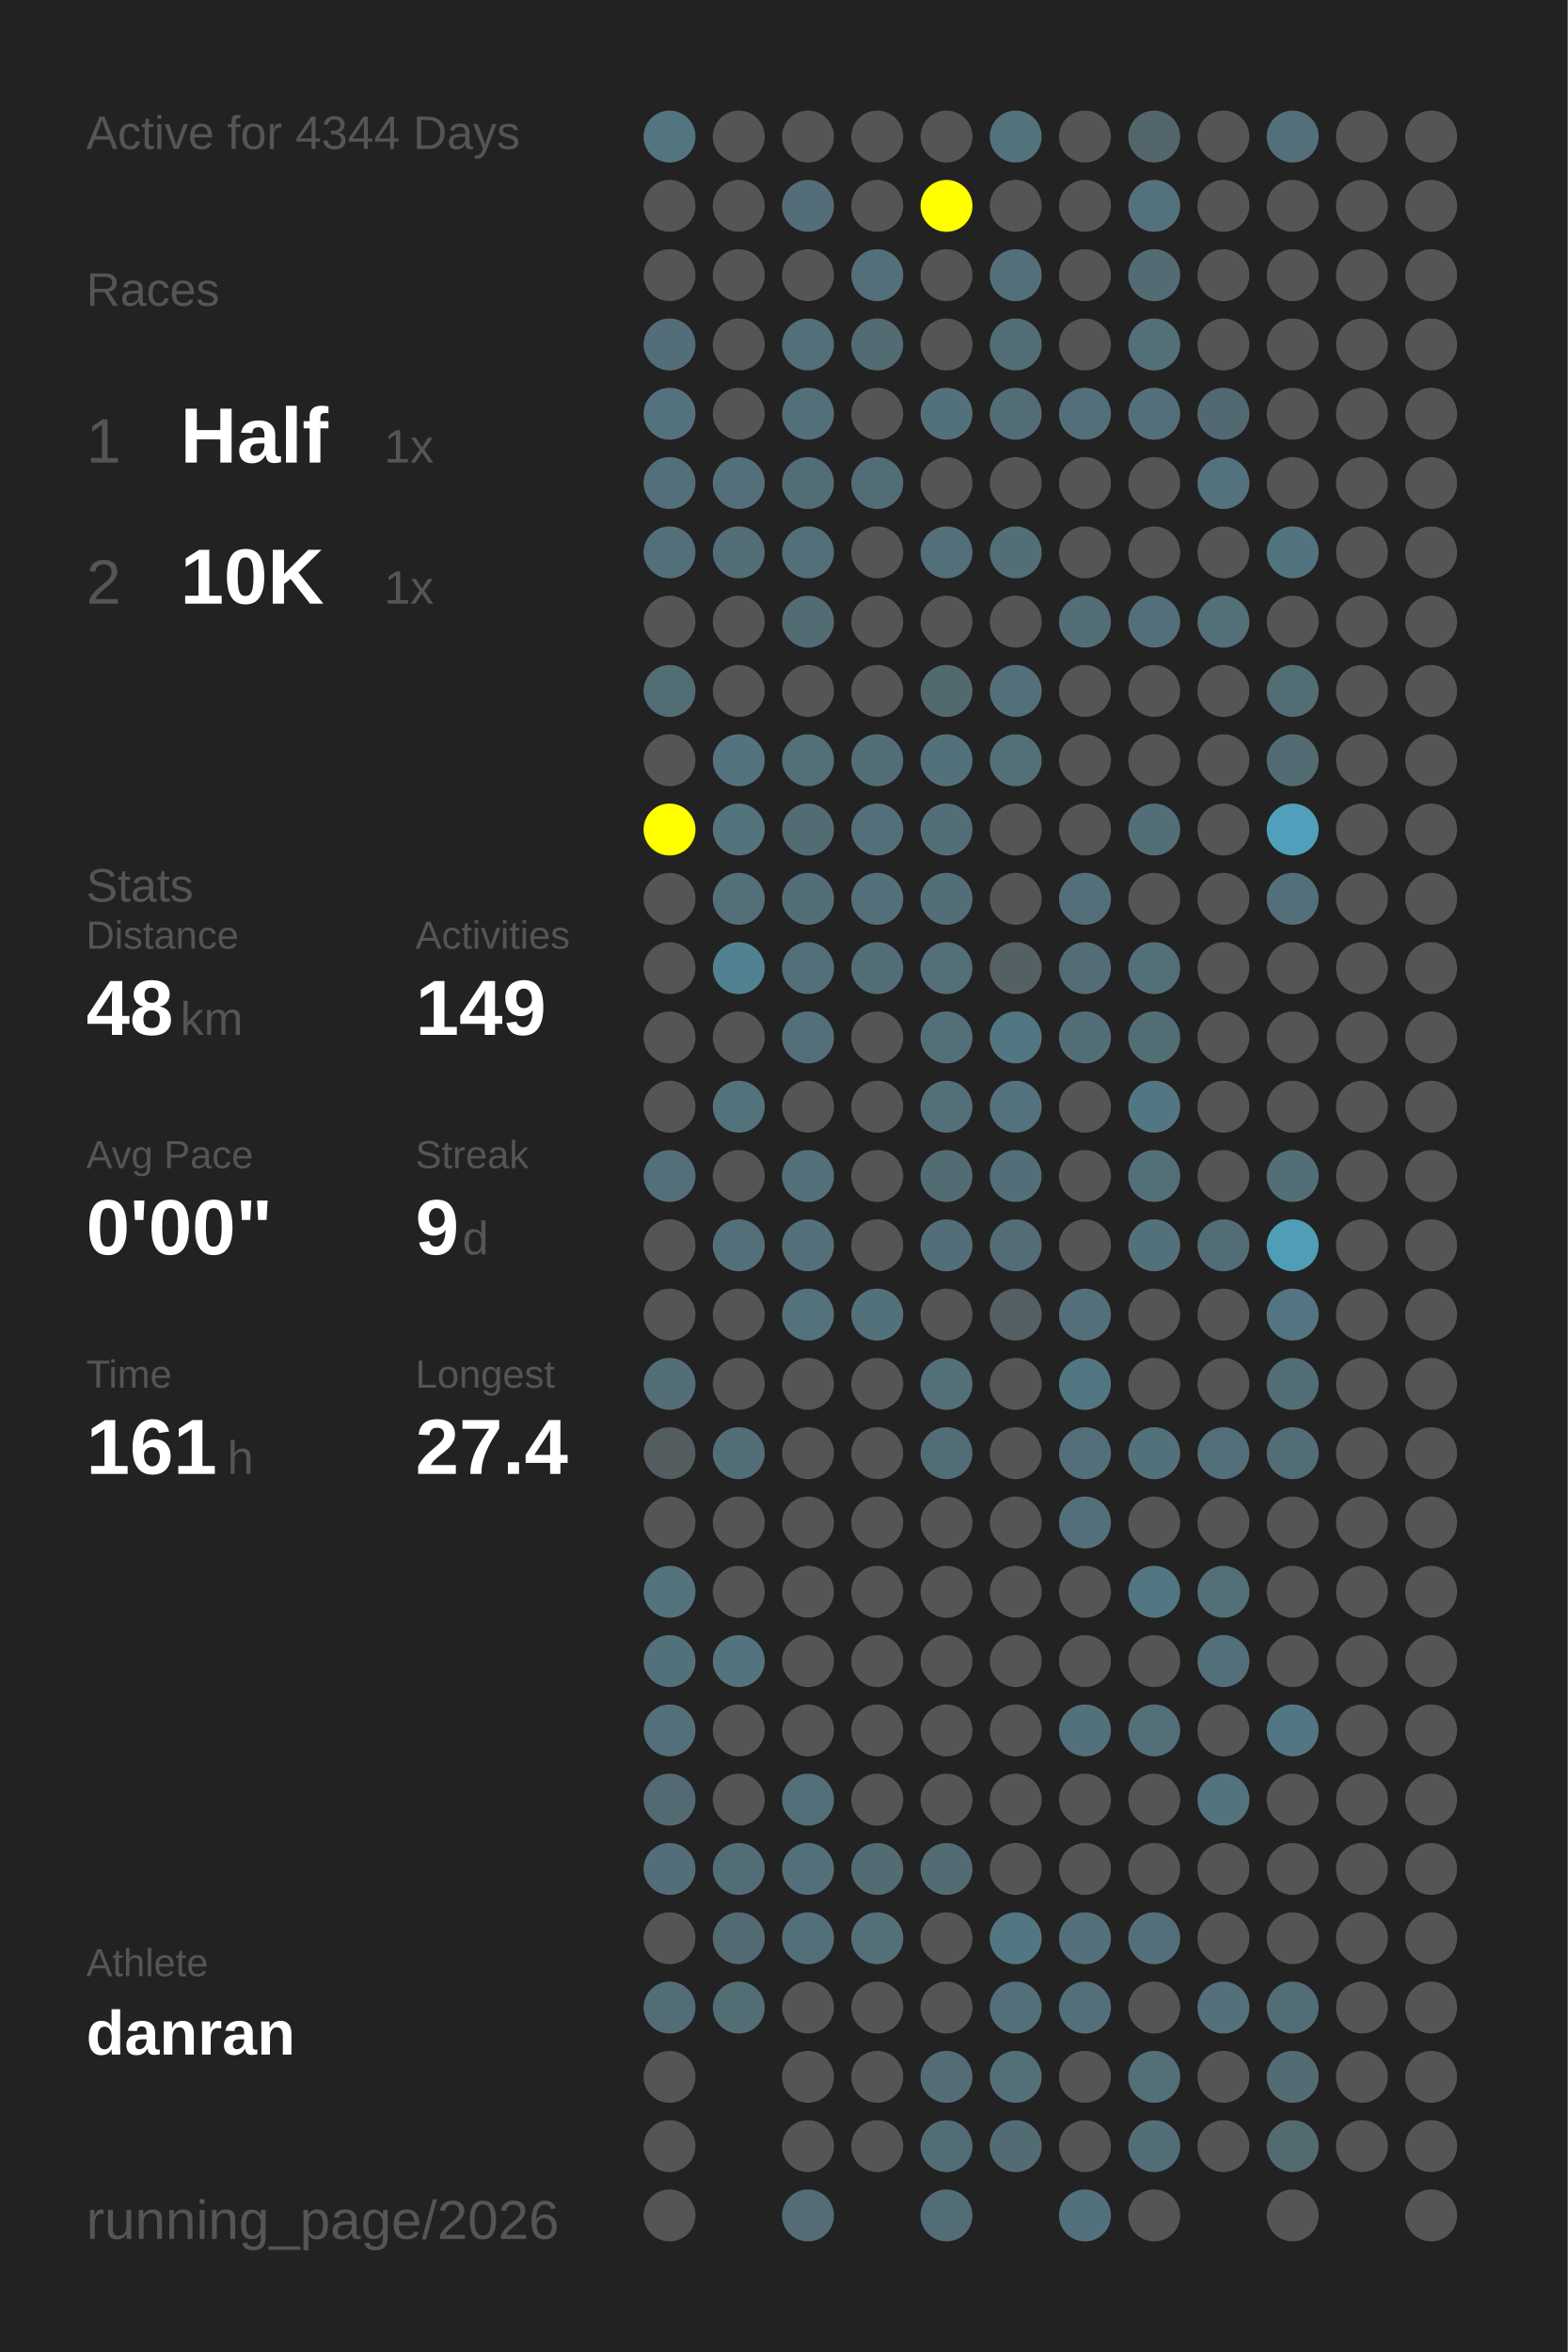
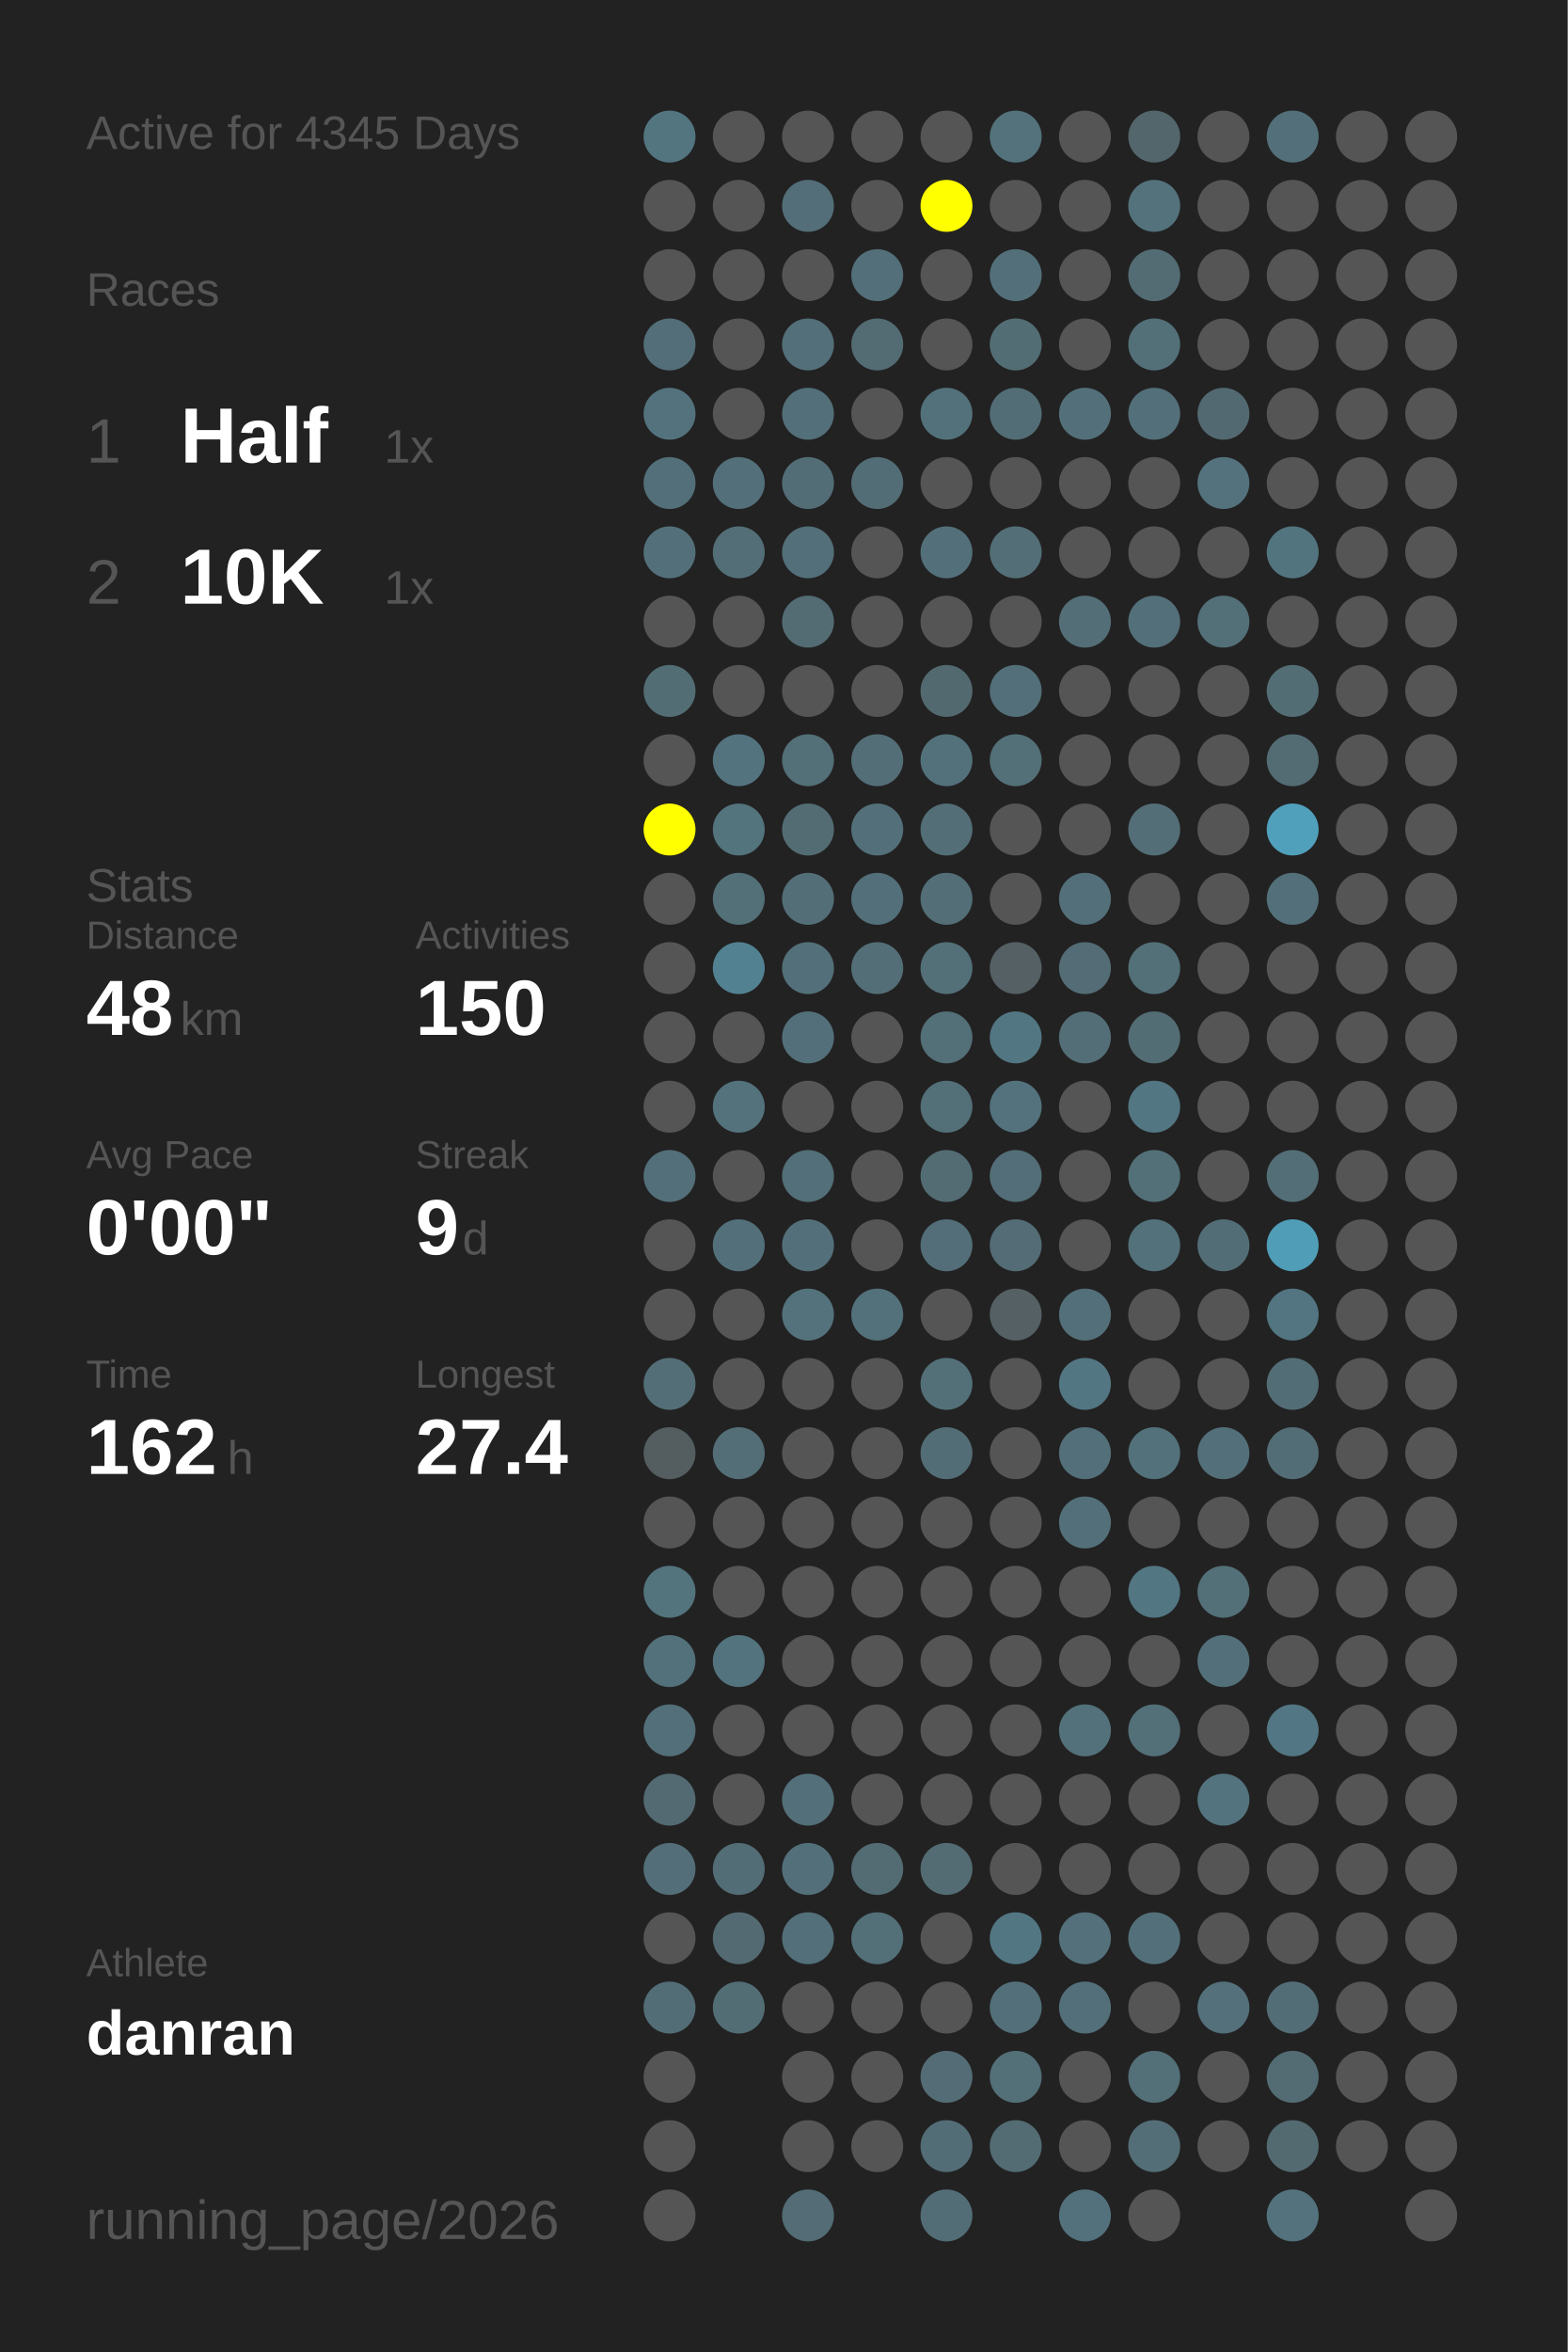
<svg xmlns="http://www.w3.org/2000/svg" baseProfile="full" height="300mm" version="1.1" viewBox="0,0,200,300" width="200mm">
  <defs />
  <rect fill="#222222" height="300" width="200" x="0" y="0" />
-   <text fill="#555555" style="font-size:6px; font-family:Arial;" x="11" y="19">Active for 4344 Days</text>
+   <text fill="#555555" style="font-size:6px; font-family:Arial;" x="11" y="19">Active for 4345 Days</text>
  <text fill="#555555" style="font-size:6px; font-family:Arial;" x="11" y="39">Races</text>
  <text fill="#555555" style="font-size:8px; font-family:Arial;" x="11" y="59">1</text>
  <text fill="#FFFFFF" style="font-size:10px; font-family:Arial; font-weight:bold;" x="23" y="59">Half</text>
  <text fill="#555555" style="font-size:6px; font-family:Arial;" x="49" y="59">1x</text>
  <text fill="#555555" style="font-size:8px; font-family:Arial;" x="11" y="77">2</text>
  <text fill="#FFFFFF" style="font-size:10px; font-family:Arial; font-weight:bold;" x="23" y="77">10K</text>
  <text fill="#555555" style="font-size:6px; font-family:Arial;" x="49" y="77">1x</text>
  <text fill="#555555" style="font-size:6px; font-family:Arial;" x="11" y="115">Stats</text>
  <text fill="#555555" style="font-size:5px; font-family:Arial;" x="11" y="121">Distance</text>
  <text fill="#FFFFFF" style="font-size:10px; font-family:Arial; font-weight:bold;" x="11" y="132">48</text>
  <text fill="#555555" style="font-size:6px; font-family:Arial;" x="23" y="132">km</text>
  <text fill="#555555" style="font-size:5px; font-family:Arial;" x="53" y="121">Activities</text>
-   <text fill="#FFFFFF" style="font-size:10px; font-family:Arial; font-weight:bold;" x="53" y="132">149</text>
+   <text fill="#FFFFFF" style="font-size:10px; font-family:Arial; font-weight:bold;" x="53" y="132">150</text>
  <text fill="#555555" style="font-size:5px; font-family:Arial;" x="11" y="149">Avg Pace</text>
  <text fill="#FFFFFF" style="font-size:10px; font-family:Arial; font-weight:bold;" x="11" y="160">0'00"</text>
  <text fill="#555555" style="font-size:5px; font-family:Arial;" x="53" y="149">Streak</text>
  <text fill="#FFFFFF" style="font-size:10px; font-family:Arial; font-weight:bold;" x="53" y="160">9</text>
  <text fill="#555555" style="font-size:6px; font-family:Arial;" x="59" y="160">d</text>
  <text fill="#555555" style="font-size:5px; font-family:Arial;" x="11" y="177">Time</text>
-   <text fill="#FFFFFF" style="font-size:10px; font-family:Arial; font-weight:bold;" x="11" y="188">161</text>
+   <text fill="#FFFFFF" style="font-size:10px; font-family:Arial; font-weight:bold;" x="11" y="188">162</text>
  <text fill="#555555" style="font-size:6px; font-family:Arial;" x="29" y="188">h</text>
  <text fill="#555555" style="font-size:5px; font-family:Arial;" x="53" y="177">Longest</text>
  <text fill="#FFFFFF" style="font-size:10px; font-family:Arial; font-weight:bold;" x="53" y="188">27.4</text>
  <text fill="#555555" style="font-size:5px; font-family:Arial;" x="11" y="252.065">Athlete</text>
  <text fill="#FFFFFF" style="font-size:8px; font-family:Arial; font-weight:bold;" x="11" y="262.065">danran</text>
  <text fill="#555555" style="font-size:7px; font-family:Arial;" x="11" y="285.581">running_page/2026</text>
  <circle cx="85.417" cy="17.419" fill="#527580" r="3.312" />
  <circle cx="85.417" cy="26.258" fill="#555555" r="3.312" />
  <circle cx="85.417" cy="35.097" fill="#555555" r="3.312" />
  <circle cx="85.417" cy="43.935" fill="#536e78" r="3.312" />
  <circle cx="85.417" cy="52.774" fill="#53727d" r="3.312" />
  <circle cx="85.417" cy="61.613" fill="#536f79" r="3.312" />
  <circle cx="85.417" cy="70.452" fill="#53707a" r="3.312" />
  <circle cx="85.417" cy="79.29" fill="#555555" r="3.312" />
  <circle cx="85.417" cy="88.129" fill="#536d75" r="3.312" />
  <circle cx="85.417" cy="96.968" fill="#555555" r="3.312" />
  <circle cx="85.417" cy="105.806" fill="#FFFF00" r="3.312" />
  <circle cx="85.417" cy="114.645" fill="#555555" r="3.312" />
  <circle cx="85.417" cy="123.484" fill="#555555" r="3.312" />
  <circle cx="85.417" cy="132.323" fill="#555555" r="3.312" />
  <circle cx="85.417" cy="141.161" fill="#555555" r="3.312" />
  <circle cx="85.417" cy="150" fill="#536f79" r="3.312" />
  <circle cx="85.417" cy="158.839" fill="#555555" r="3.312" />
  <circle cx="85.417" cy="167.677" fill="#555555" r="3.312" />
  <circle cx="85.417" cy="176.516" fill="#536e77" r="3.312" />
  <circle cx="85.417" cy="185.355" fill="#545d60" r="3.312" />
  <circle cx="85.417" cy="194.194" fill="#555555" r="3.312" />
  <circle cx="85.417" cy="203.032" fill="#53737d" r="3.312" />
  <circle cx="85.417" cy="211.871" fill="#53717b" r="3.312" />
  <circle cx="85.417" cy="220.71" fill="#536f79" r="3.312" />
  <circle cx="85.417" cy="229.548" fill="#536a72" r="3.312" />
  <circle cx="85.417" cy="238.387" fill="#536e78" r="3.312" />
  <circle cx="85.417" cy="247.226" fill="#555555" r="3.312" />
  <circle cx="85.417" cy="256.065" fill="#536d76" r="3.312" />
  <circle cx="85.417" cy="264.903" fill="#555555" r="3.312" />
  <circle cx="85.417" cy="273.742" fill="#555555" r="3.312" />
  <circle cx="85.417" cy="282.581" fill="#555555" r="3.312" />
  <circle cx="94.25" cy="17.419" fill="#555555" r="3.312" />
  <circle cx="94.25" cy="26.258" fill="#555555" r="3.312" />
  <circle cx="94.25" cy="35.097" fill="#555555" r="3.312" />
  <circle cx="94.25" cy="43.935" fill="#555555" r="3.312" />
  <circle cx="94.25" cy="52.774" fill="#555555" r="3.312" />
  <circle cx="94.25" cy="61.613" fill="#53707a" r="3.312" />
  <circle cx="94.25" cy="70.452" fill="#536e77" r="3.312" />
  <circle cx="94.25" cy="79.29" fill="#555555" r="3.312" />
  <circle cx="94.25" cy="88.129" fill="#555555" r="3.312" />
  <circle cx="94.25" cy="96.968" fill="#53737f" r="3.312" />
  <circle cx="94.25" cy="105.806" fill="#53737d" r="3.312" />
  <circle cx="94.25" cy="114.645" fill="#536f78" r="3.312" />
  <circle cx="94.25" cy="123.484" fill="#528292" r="3.312" />
  <circle cx="94.25" cy="132.323" fill="#555555" r="3.312" />
  <circle cx="94.25" cy="141.161" fill="#53727c" r="3.312" />
  <circle cx="94.25" cy="150" fill="#555555" r="3.312" />
  <circle cx="94.25" cy="158.839" fill="#53707a" r="3.312" />
  <circle cx="94.25" cy="167.677" fill="#555555" r="3.312" />
  <circle cx="94.25" cy="176.516" fill="#555555" r="3.312" />
  <circle cx="94.25" cy="185.355" fill="#536e77" r="3.312" />
  <circle cx="94.25" cy="194.194" fill="#555555" r="3.312" />
  <circle cx="94.25" cy="203.032" fill="#555555" r="3.312" />
  <circle cx="94.25" cy="211.871" fill="#53737e" r="3.312" />
  <circle cx="94.25" cy="220.71" fill="#555555" r="3.312" />
  <circle cx="94.25" cy="229.548" fill="#555555" r="3.312" />
  <circle cx="94.25" cy="238.387" fill="#536d76" r="3.312" />
  <circle cx="94.25" cy="247.226" fill="#536a72" r="3.312" />
  <circle cx="94.25" cy="256.065" fill="#536d75" r="3.312" />
  <circle cx="103.083" cy="17.419" fill="#555555" r="3.312" />
  <circle cx="103.083" cy="26.258" fill="#536e78" r="3.312" />
  <circle cx="103.083" cy="35.097" fill="#555555" r="3.312" />
  <circle cx="103.083" cy="43.935" fill="#536f79" r="3.312" />
  <circle cx="103.083" cy="52.774" fill="#536f79" r="3.312" />
  <circle cx="103.083" cy="61.613" fill="#536d76" r="3.312" />
  <circle cx="103.083" cy="70.452" fill="#536f79" r="3.312" />
  <circle cx="103.083" cy="79.29" fill="#536c74" r="3.312" />
  <circle cx="103.083" cy="88.129" fill="#555555" r="3.312" />
  <circle cx="103.083" cy="96.968" fill="#536f78" r="3.312" />
  <circle cx="103.083" cy="105.806" fill="#536c74" r="3.312" />
  <circle cx="103.083" cy="114.645" fill="#536e77" r="3.312" />
  <circle cx="103.083" cy="123.484" fill="#53707a" r="3.312" />
  <circle cx="103.083" cy="132.323" fill="#53707a" r="3.312" />
  <circle cx="103.083" cy="141.161" fill="#555555" r="3.312" />
  <circle cx="103.083" cy="150" fill="#536f79" r="3.312" />
  <circle cx="103.083" cy="158.839" fill="#53707a" r="3.312" />
  <circle cx="103.083" cy="167.677" fill="#53727c" r="3.312" />
  <circle cx="103.083" cy="176.516" fill="#555555" r="3.312" />
  <circle cx="103.083" cy="185.355" fill="#555555" r="3.312" />
  <circle cx="103.083" cy="194.194" fill="#555555" r="3.312" />
  <circle cx="103.083" cy="203.032" fill="#555555" r="3.312" />
  <circle cx="103.083" cy="211.871" fill="#555555" r="3.312" />
  <circle cx="103.083" cy="220.71" fill="#555555" r="3.312" />
  <circle cx="103.083" cy="229.548" fill="#53707a" r="3.312" />
  <circle cx="103.083" cy="238.387" fill="#53707a" r="3.312" />
  <circle cx="103.083" cy="247.226" fill="#536f79" r="3.312" />
  <circle cx="103.083" cy="256.065" fill="#555555" r="3.312" />
  <circle cx="103.083" cy="264.903" fill="#555555" r="3.312" />
  <circle cx="103.083" cy="273.742" fill="#555555" r="3.312" />
  <circle cx="103.083" cy="282.581" fill="#536c75" r="3.312" />
  <circle cx="111.917" cy="17.419" fill="#555555" r="3.312" />
  <circle cx="111.917" cy="26.258" fill="#555555" r="3.312" />
  <circle cx="111.917" cy="35.097" fill="#536f79" r="3.312" />
  <circle cx="111.917" cy="43.935" fill="#536b73" r="3.312" />
  <circle cx="111.917" cy="52.774" fill="#555555" r="3.312" />
  <circle cx="111.917" cy="61.613" fill="#536d76" r="3.312" />
  <circle cx="111.917" cy="70.452" fill="#555555" r="3.312" />
  <circle cx="111.917" cy="79.29" fill="#555555" r="3.312" />
  <circle cx="111.917" cy="88.129" fill="#555555" r="3.312" />
  <circle cx="111.917" cy="96.968" fill="#536e77" r="3.312" />
  <circle cx="111.917" cy="105.806" fill="#53707a" r="3.312" />
  <circle cx="111.917" cy="114.645" fill="#536f79" r="3.312" />
  <circle cx="111.917" cy="123.484" fill="#536e77" r="3.312" />
  <circle cx="111.917" cy="132.323" fill="#555555" r="3.312" />
  <circle cx="111.917" cy="141.161" fill="#555555" r="3.312" />
  <circle cx="111.917" cy="150" fill="#555555" r="3.312" />
  <circle cx="111.917" cy="158.839" fill="#555555" r="3.312" />
  <circle cx="111.917" cy="167.677" fill="#53717b" r="3.312" />
  <circle cx="111.917" cy="176.516" fill="#555555" r="3.312" />
  <circle cx="111.917" cy="185.355" fill="#555555" r="3.312" />
  <circle cx="111.917" cy="194.194" fill="#555555" r="3.312" />
  <circle cx="111.917" cy="203.032" fill="#555555" r="3.312" />
  <circle cx="111.917" cy="211.871" fill="#555555" r="3.312" />
  <circle cx="111.917" cy="220.71" fill="#555555" r="3.312" />
  <circle cx="111.917" cy="229.548" fill="#555555" r="3.312" />
  <circle cx="111.917" cy="238.387" fill="#536b73" r="3.312" />
  <circle cx="111.917" cy="247.226" fill="#536f78" r="3.312" />
  <circle cx="111.917" cy="256.065" fill="#555555" r="3.312" />
  <circle cx="111.917" cy="264.903" fill="#555555" r="3.312" />
  <circle cx="111.917" cy="273.742" fill="#555555" r="3.312" />
  <circle cx="120.75" cy="17.419" fill="#555555" r="3.312" />
  <circle cx="120.75" cy="26.258" fill="#FFFF00" r="3.312" />
  <circle cx="120.75" cy="35.097" fill="#555555" r="3.312" />
  <circle cx="120.75" cy="43.935" fill="#555555" r="3.312" />
  <circle cx="120.75" cy="52.774" fill="#53717b" r="3.312" />
  <circle cx="120.75" cy="61.613" fill="#555555" r="3.312" />
  <circle cx="120.75" cy="70.452" fill="#536f79" r="3.312" />
  <circle cx="120.75" cy="79.29" fill="#555555" r="3.312" />
  <circle cx="120.75" cy="88.129" fill="#536970" r="3.312" />
  <circle cx="120.75" cy="96.968" fill="#53717b" r="3.312" />
  <circle cx="120.75" cy="105.806" fill="#536e77" r="3.312" />
  <circle cx="120.75" cy="114.645" fill="#536e77" r="3.312" />
  <circle cx="120.75" cy="123.484" fill="#536f78" r="3.312" />
  <circle cx="120.75" cy="132.323" fill="#536f78" r="3.312" />
  <circle cx="120.75" cy="141.161" fill="#536f78" r="3.312" />
  <circle cx="120.75" cy="150" fill="#536c74" r="3.312" />
  <circle cx="120.75" cy="158.839" fill="#536e78" r="3.312" />
  <circle cx="120.75" cy="167.677" fill="#555555" r="3.312" />
  <circle cx="120.75" cy="176.516" fill="#537079" r="3.312" />
  <circle cx="120.75" cy="185.355" fill="#536d76" r="3.312" />
  <circle cx="120.75" cy="194.194" fill="#555555" r="3.312" />
  <circle cx="120.75" cy="203.032" fill="#555555" r="3.312" />
  <circle cx="120.75" cy="211.871" fill="#555555" r="3.312" />
  <circle cx="120.75" cy="220.71" fill="#555555" r="3.312" />
  <circle cx="120.75" cy="229.548" fill="#555555" r="3.312" />
  <circle cx="120.75" cy="238.387" fill="#536c74" r="3.312" />
  <circle cx="120.75" cy="247.226" fill="#555555" r="3.312" />
  <circle cx="120.75" cy="256.065" fill="#555555" r="3.312" />
  <circle cx="120.75" cy="264.903" fill="#536c75" r="3.312" />
  <circle cx="120.75" cy="273.742" fill="#536d76" r="3.312" />
  <circle cx="120.75" cy="282.581" fill="#536d76" r="3.312" />
  <circle cx="129.583" cy="17.419" fill="#53727c" r="3.312" />
  <circle cx="129.583" cy="26.258" fill="#555555" r="3.312" />
  <circle cx="129.583" cy="35.097" fill="#53707a" r="3.312" />
  <circle cx="129.583" cy="43.935" fill="#536d75" r="3.312" />
  <circle cx="129.583" cy="52.774" fill="#536d76" r="3.312" />
  <circle cx="129.583" cy="61.613" fill="#555555" r="3.312" />
  <circle cx="129.583" cy="70.452" fill="#536e77" r="3.312" />
  <circle cx="129.583" cy="79.29" fill="#555555" r="3.312" />
  <circle cx="129.583" cy="88.129" fill="#536f79" r="3.312" />
  <circle cx="129.583" cy="96.968" fill="#536f78" r="3.312" />
  <circle cx="129.583" cy="105.806" fill="#555555" r="3.312" />
  <circle cx="129.583" cy="114.645" fill="#555555" r="3.312" />
  <circle cx="129.583" cy="123.484" fill="#546064" r="3.312" />
  <circle cx="129.583" cy="132.323" fill="#527682" r="3.312" />
  <circle cx="129.583" cy="141.161" fill="#53727d" r="3.312" />
  <circle cx="129.583" cy="150" fill="#536e78" r="3.312" />
  <circle cx="129.583" cy="158.839" fill="#536c75" r="3.312" />
  <circle cx="129.583" cy="167.677" fill="#546064" r="3.312" />
  <circle cx="129.583" cy="176.516" fill="#555555" r="3.312" />
  <circle cx="129.583" cy="185.355" fill="#555555" r="3.312" />
  <circle cx="129.583" cy="194.194" fill="#555555" r="3.312" />
  <circle cx="129.583" cy="203.032" fill="#555555" r="3.312" />
  <circle cx="129.583" cy="211.871" fill="#555555" r="3.312" />
  <circle cx="129.583" cy="220.71" fill="#555555" r="3.312" />
  <circle cx="129.583" cy="229.548" fill="#555555" r="3.312" />
  <circle cx="129.583" cy="238.387" fill="#555555" r="3.312" />
  <circle cx="129.583" cy="247.226" fill="#527783" r="3.312" />
  <circle cx="129.583" cy="256.065" fill="#53707a" r="3.312" />
  <circle cx="129.583" cy="264.903" fill="#536f78" r="3.312" />
  <circle cx="129.583" cy="273.742" fill="#536c74" r="3.312" />
  <circle cx="138.417" cy="17.419" fill="#555555" r="3.312" />
  <circle cx="138.417" cy="26.258" fill="#555555" r="3.312" />
  <circle cx="138.417" cy="35.097" fill="#555555" r="3.312" />
  <circle cx="138.417" cy="43.935" fill="#555555" r="3.312" />
  <circle cx="138.417" cy="52.774" fill="#53707a" r="3.312" />
  <circle cx="138.417" cy="61.613" fill="#555555" r="3.312" />
  <circle cx="138.417" cy="70.452" fill="#555555" r="3.312" />
  <circle cx="138.417" cy="79.29" fill="#536e77" r="3.312" />
  <circle cx="138.417" cy="88.129" fill="#555555" r="3.312" />
  <circle cx="138.417" cy="96.968" fill="#555555" r="3.312" />
  <circle cx="138.417" cy="105.806" fill="#555555" r="3.312" />
  <circle cx="138.417" cy="114.645" fill="#53707a" r="3.312" />
  <circle cx="138.417" cy="123.484" fill="#536c75" r="3.312" />
  <circle cx="138.417" cy="132.323" fill="#536e77" r="3.312" />
  <circle cx="138.417" cy="141.161" fill="#555555" r="3.312" />
  <circle cx="138.417" cy="150" fill="#555555" r="3.312" />
  <circle cx="138.417" cy="158.839" fill="#555555" r="3.312" />
  <circle cx="138.417" cy="167.677" fill="#536f79" r="3.312" />
  <circle cx="138.417" cy="176.516" fill="#527682" r="3.312" />
  <circle cx="138.417" cy="185.355" fill="#53707a" r="3.312" />
  <circle cx="138.417" cy="194.194" fill="#53707a" r="3.312" />
  <circle cx="138.417" cy="203.032" fill="#555555" r="3.312" />
  <circle cx="138.417" cy="211.871" fill="#555555" r="3.312" />
  <circle cx="138.417" cy="220.71" fill="#53717b" r="3.312" />
  <circle cx="138.417" cy="229.548" fill="#555555" r="3.312" />
  <circle cx="138.417" cy="238.387" fill="#555555" r="3.312" />
  <circle cx="138.417" cy="247.226" fill="#53707b" r="3.312" />
  <circle cx="138.417" cy="256.065" fill="#536f79" r="3.312" />
  <circle cx="138.417" cy="264.903" fill="#555555" r="3.312" />
  <circle cx="138.417" cy="273.742" fill="#555555" r="3.312" />
  <circle cx="138.417" cy="282.581" fill="#53717c" r="3.312" />
  <circle cx="147.25" cy="17.419" fill="#53666c" r="3.312" />
  <circle cx="147.25" cy="26.258" fill="#53727c" r="3.312" />
  <circle cx="147.25" cy="35.097" fill="#536c74" r="3.312" />
  <circle cx="147.25" cy="43.935" fill="#537079" r="3.312" />
  <circle cx="147.25" cy="52.774" fill="#536f79" r="3.312" />
  <circle cx="147.25" cy="61.613" fill="#555555" r="3.312" />
  <circle cx="147.25" cy="70.452" fill="#555555" r="3.312" />
  <circle cx="147.25" cy="79.29" fill="#536f79" r="3.312" />
  <circle cx="147.25" cy="88.129" fill="#555555" r="3.312" />
  <circle cx="147.25" cy="96.968" fill="#555555" r="3.312" />
  <circle cx="147.25" cy="105.806" fill="#536e77" r="3.312" />
  <circle cx="147.25" cy="114.645" fill="#555555" r="3.312" />
  <circle cx="147.25" cy="123.484" fill="#537079" r="3.312" />
  <circle cx="147.25" cy="132.323" fill="#536d75" r="3.312" />
  <circle cx="147.25" cy="141.161" fill="#527682" r="3.312" />
  <circle cx="147.25" cy="150" fill="#537079" r="3.312" />
  <circle cx="147.25" cy="158.839" fill="#53717b" r="3.312" />
  <circle cx="147.25" cy="167.677" fill="#555555" r="3.312" />
  <circle cx="147.25" cy="176.516" fill="#555555" r="3.312" />
  <circle cx="147.25" cy="185.355" fill="#53717b" r="3.312" />
  <circle cx="147.25" cy="194.194" fill="#555555" r="3.312" />
  <circle cx="147.25" cy="203.032" fill="#527682" r="3.312" />
  <circle cx="147.25" cy="211.871" fill="#555555" r="3.312" />
  <circle cx="147.25" cy="220.71" fill="#536f78" r="3.312" />
  <circle cx="147.25" cy="229.548" fill="#555555" r="3.312" />
  <circle cx="147.25" cy="238.387" fill="#555555" r="3.312" />
  <circle cx="147.25" cy="247.226" fill="#53707a" r="3.312" />
  <circle cx="147.25" cy="256.065" fill="#555555" r="3.312" />
  <circle cx="147.25" cy="264.903" fill="#536f78" r="3.312" />
  <circle cx="147.25" cy="273.742" fill="#536e77" r="3.312" />
  <circle cx="147.25" cy="282.581" fill="#555555" r="3.312" />
  <circle cx="156.083" cy="17.419" fill="#555555" r="3.312" />
  <circle cx="156.083" cy="26.258" fill="#555555" r="3.312" />
  <circle cx="156.083" cy="35.097" fill="#555555" r="3.312" />
  <circle cx="156.083" cy="43.935" fill="#555555" r="3.312" />
  <circle cx="156.083" cy="52.774" fill="#536971" r="3.312" />
  <circle cx="156.083" cy="61.613" fill="#53727d" r="3.312" />
  <circle cx="156.083" cy="70.452" fill="#555555" r="3.312" />
  <circle cx="156.083" cy="79.29" fill="#536f78" r="3.312" />
  <circle cx="156.083" cy="88.129" fill="#555555" r="3.312" />
  <circle cx="156.083" cy="96.968" fill="#555555" r="3.312" />
  <circle cx="156.083" cy="105.806" fill="#555555" r="3.312" />
  <circle cx="156.083" cy="114.645" fill="#555555" r="3.312" />
  <circle cx="156.083" cy="123.484" fill="#555555" r="3.312" />
  <circle cx="156.083" cy="132.323" fill="#555555" r="3.312" />
  <circle cx="156.083" cy="141.161" fill="#555555" r="3.312" />
  <circle cx="156.083" cy="150" fill="#555555" r="3.312" />
  <circle cx="156.083" cy="158.839" fill="#536d76" r="3.312" />
  <circle cx="156.083" cy="167.677" fill="#555555" r="3.312" />
  <circle cx="156.083" cy="176.516" fill="#555555" r="3.312" />
  <circle cx="156.083" cy="185.355" fill="#536f79" r="3.312" />
  <circle cx="156.083" cy="194.194" fill="#555555" r="3.312" />
  <circle cx="156.083" cy="203.032" fill="#536f78" r="3.312" />
  <circle cx="156.083" cy="211.871" fill="#53707a" r="3.312" />
  <circle cx="156.083" cy="220.71" fill="#555555" r="3.312" />
  <circle cx="156.083" cy="229.548" fill="#53737e" r="3.312" />
  <circle cx="156.083" cy="238.387" fill="#555555" r="3.312" />
  <circle cx="156.083" cy="247.226" fill="#555555" r="3.312" />
  <circle cx="156.083" cy="256.065" fill="#53707b" r="3.312" />
  <circle cx="156.083" cy="264.903" fill="#555555" r="3.312" />
  <circle cx="156.083" cy="273.742" fill="#555555" r="3.312" />
  <circle cx="164.917" cy="17.419" fill="#53707a" r="3.312" />
  <circle cx="164.917" cy="26.258" fill="#555555" r="3.312" />
  <circle cx="164.917" cy="35.097" fill="#555555" r="3.312" />
  <circle cx="164.917" cy="43.935" fill="#555555" r="3.312" />
  <circle cx="164.917" cy="52.774" fill="#555555" r="3.312" />
  <circle cx="164.917" cy="61.613" fill="#555555" r="3.312" />
  <circle cx="164.917" cy="70.452" fill="#52747f" r="3.312" />
  <circle cx="164.917" cy="79.29" fill="#555555" r="3.312" />
  <circle cx="164.917" cy="88.129" fill="#536d75" r="3.312" />
  <circle cx="164.917" cy="96.968" fill="#536b73" r="3.312" />
  <circle cx="164.917" cy="105.806" fill="#50a0bb" r="3.312" />
  <circle cx="164.917" cy="114.645" fill="#53707a" r="3.312" />
  <circle cx="164.917" cy="123.484" fill="#555555" r="3.312" />
  <circle cx="164.917" cy="132.323" fill="#555555" r="3.312" />
  <circle cx="164.917" cy="141.161" fill="#555555" r="3.312" />
  <circle cx="164.917" cy="150" fill="#536e77" r="3.312" />
  <circle cx="164.917" cy="158.839" fill="#509db7" r="3.312" />
  <circle cx="164.917" cy="167.677" fill="#527581" r="3.312" />
  <circle cx="164.917" cy="176.516" fill="#536d76" r="3.312" />
  <circle cx="164.917" cy="185.355" fill="#536d76" r="3.312" />
  <circle cx="164.917" cy="194.194" fill="#555555" r="3.312" />
  <circle cx="164.917" cy="203.032" fill="#555555" r="3.312" />
  <circle cx="164.917" cy="211.871" fill="#555555" r="3.312" />
  <circle cx="164.917" cy="220.71" fill="#527683" r="3.312" />
  <circle cx="164.917" cy="229.548" fill="#555555" r="3.312" />
  <circle cx="164.917" cy="238.387" fill="#555555" r="3.312" />
  <circle cx="164.917" cy="247.226" fill="#555555" r="3.312" />
  <circle cx="164.917" cy="256.065" fill="#536d76" r="3.312" />
  <circle cx="164.917" cy="264.903" fill="#536c74" r="3.312" />
  <circle cx="164.917" cy="273.742" fill="#536a71" r="3.312" />
-   <circle cx="164.917" cy="282.581" fill="#555555" r="3.312" />
+   <circle cx="164.917" cy="282.581" fill="#53727d" r="3.312" />
  <circle cx="173.75" cy="17.419" fill="#555555" r="3.312" />
  <circle cx="173.75" cy="26.258" fill="#555555" r="3.312" />
  <circle cx="173.75" cy="35.097" fill="#555555" r="3.312" />
  <circle cx="173.75" cy="43.935" fill="#555555" r="3.312" />
  <circle cx="173.75" cy="52.774" fill="#555555" r="3.312" />
  <circle cx="173.75" cy="61.613" fill="#555555" r="3.312" />
  <circle cx="173.75" cy="70.452" fill="#555555" r="3.312" />
  <circle cx="173.75" cy="79.29" fill="#555555" r="3.312" />
  <circle cx="173.75" cy="88.129" fill="#555555" r="3.312" />
  <circle cx="173.75" cy="96.968" fill="#555555" r="3.312" />
  <circle cx="173.75" cy="105.806" fill="#555555" r="3.312" />
  <circle cx="173.75" cy="114.645" fill="#555555" r="3.312" />
  <circle cx="173.75" cy="123.484" fill="#555555" r="3.312" />
  <circle cx="173.75" cy="132.323" fill="#555555" r="3.312" />
  <circle cx="173.75" cy="141.161" fill="#555555" r="3.312" />
  <circle cx="173.75" cy="150" fill="#555555" r="3.312" />
  <circle cx="173.75" cy="158.839" fill="#555555" r="3.312" />
  <circle cx="173.75" cy="167.677" fill="#555555" r="3.312" />
  <circle cx="173.75" cy="176.516" fill="#555555" r="3.312" />
  <circle cx="173.75" cy="185.355" fill="#555555" r="3.312" />
  <circle cx="173.75" cy="194.194" fill="#555555" r="3.312" />
  <circle cx="173.75" cy="203.032" fill="#555555" r="3.312" />
  <circle cx="173.75" cy="211.871" fill="#555555" r="3.312" />
  <circle cx="173.75" cy="220.71" fill="#555555" r="3.312" />
  <circle cx="173.75" cy="229.548" fill="#555555" r="3.312" />
  <circle cx="173.75" cy="238.387" fill="#555555" r="3.312" />
  <circle cx="173.75" cy="247.226" fill="#555555" r="3.312" />
  <circle cx="173.75" cy="256.065" fill="#555555" r="3.312" />
  <circle cx="173.75" cy="264.903" fill="#555555" r="3.312" />
  <circle cx="173.75" cy="273.742" fill="#555555" r="3.312" />
  <circle cx="182.583" cy="17.419" fill="#555555" r="3.312" />
  <circle cx="182.583" cy="26.258" fill="#555555" r="3.312" />
  <circle cx="182.583" cy="35.097" fill="#555555" r="3.312" />
  <circle cx="182.583" cy="43.935" fill="#555555" r="3.312" />
  <circle cx="182.583" cy="52.774" fill="#555555" r="3.312" />
  <circle cx="182.583" cy="61.613" fill="#555555" r="3.312" />
  <circle cx="182.583" cy="70.452" fill="#555555" r="3.312" />
  <circle cx="182.583" cy="79.29" fill="#555555" r="3.312" />
  <circle cx="182.583" cy="88.129" fill="#555555" r="3.312" />
  <circle cx="182.583" cy="96.968" fill="#555555" r="3.312" />
  <circle cx="182.583" cy="105.806" fill="#555555" r="3.312" />
  <circle cx="182.583" cy="114.645" fill="#555555" r="3.312" />
  <circle cx="182.583" cy="123.484" fill="#555555" r="3.312" />
  <circle cx="182.583" cy="132.323" fill="#555555" r="3.312" />
  <circle cx="182.583" cy="141.161" fill="#555555" r="3.312" />
  <circle cx="182.583" cy="150" fill="#555555" r="3.312" />
  <circle cx="182.583" cy="158.839" fill="#555555" r="3.312" />
  <circle cx="182.583" cy="167.677" fill="#555555" r="3.312" />
  <circle cx="182.583" cy="176.516" fill="#555555" r="3.312" />
  <circle cx="182.583" cy="185.355" fill="#555555" r="3.312" />
  <circle cx="182.583" cy="194.194" fill="#555555" r="3.312" />
  <circle cx="182.583" cy="203.032" fill="#555555" r="3.312" />
  <circle cx="182.583" cy="211.871" fill="#555555" r="3.312" />
  <circle cx="182.583" cy="220.71" fill="#555555" r="3.312" />
  <circle cx="182.583" cy="229.548" fill="#555555" r="3.312" />
  <circle cx="182.583" cy="238.387" fill="#555555" r="3.312" />
  <circle cx="182.583" cy="247.226" fill="#555555" r="3.312" />
  <circle cx="182.583" cy="256.065" fill="#555555" r="3.312" />
  <circle cx="182.583" cy="264.903" fill="#555555" r="3.312" />
  <circle cx="182.583" cy="273.742" fill="#555555" r="3.312" />
  <circle cx="182.583" cy="282.581" fill="#555555" r="3.312" />
</svg>
